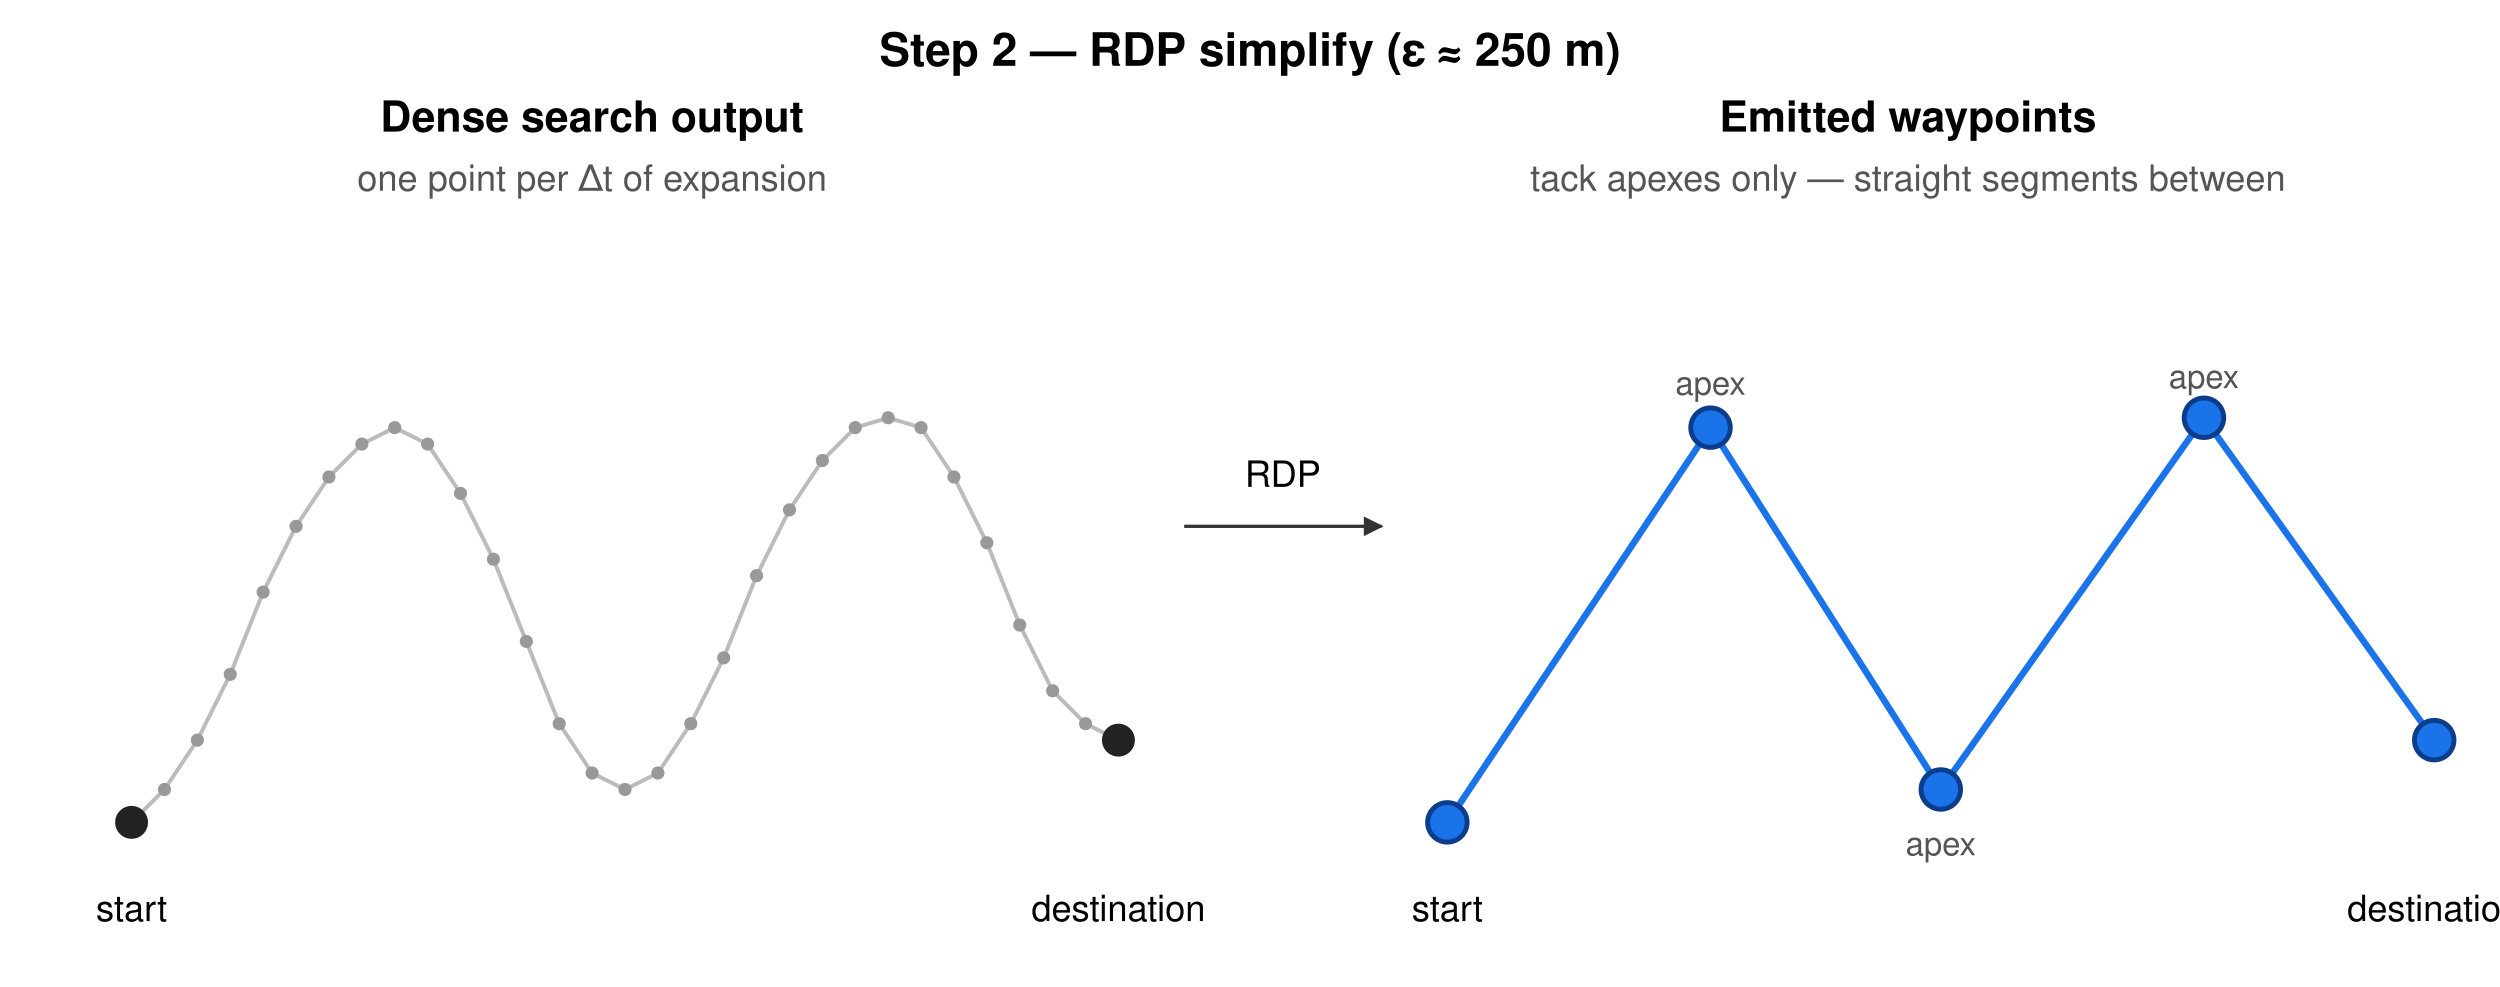
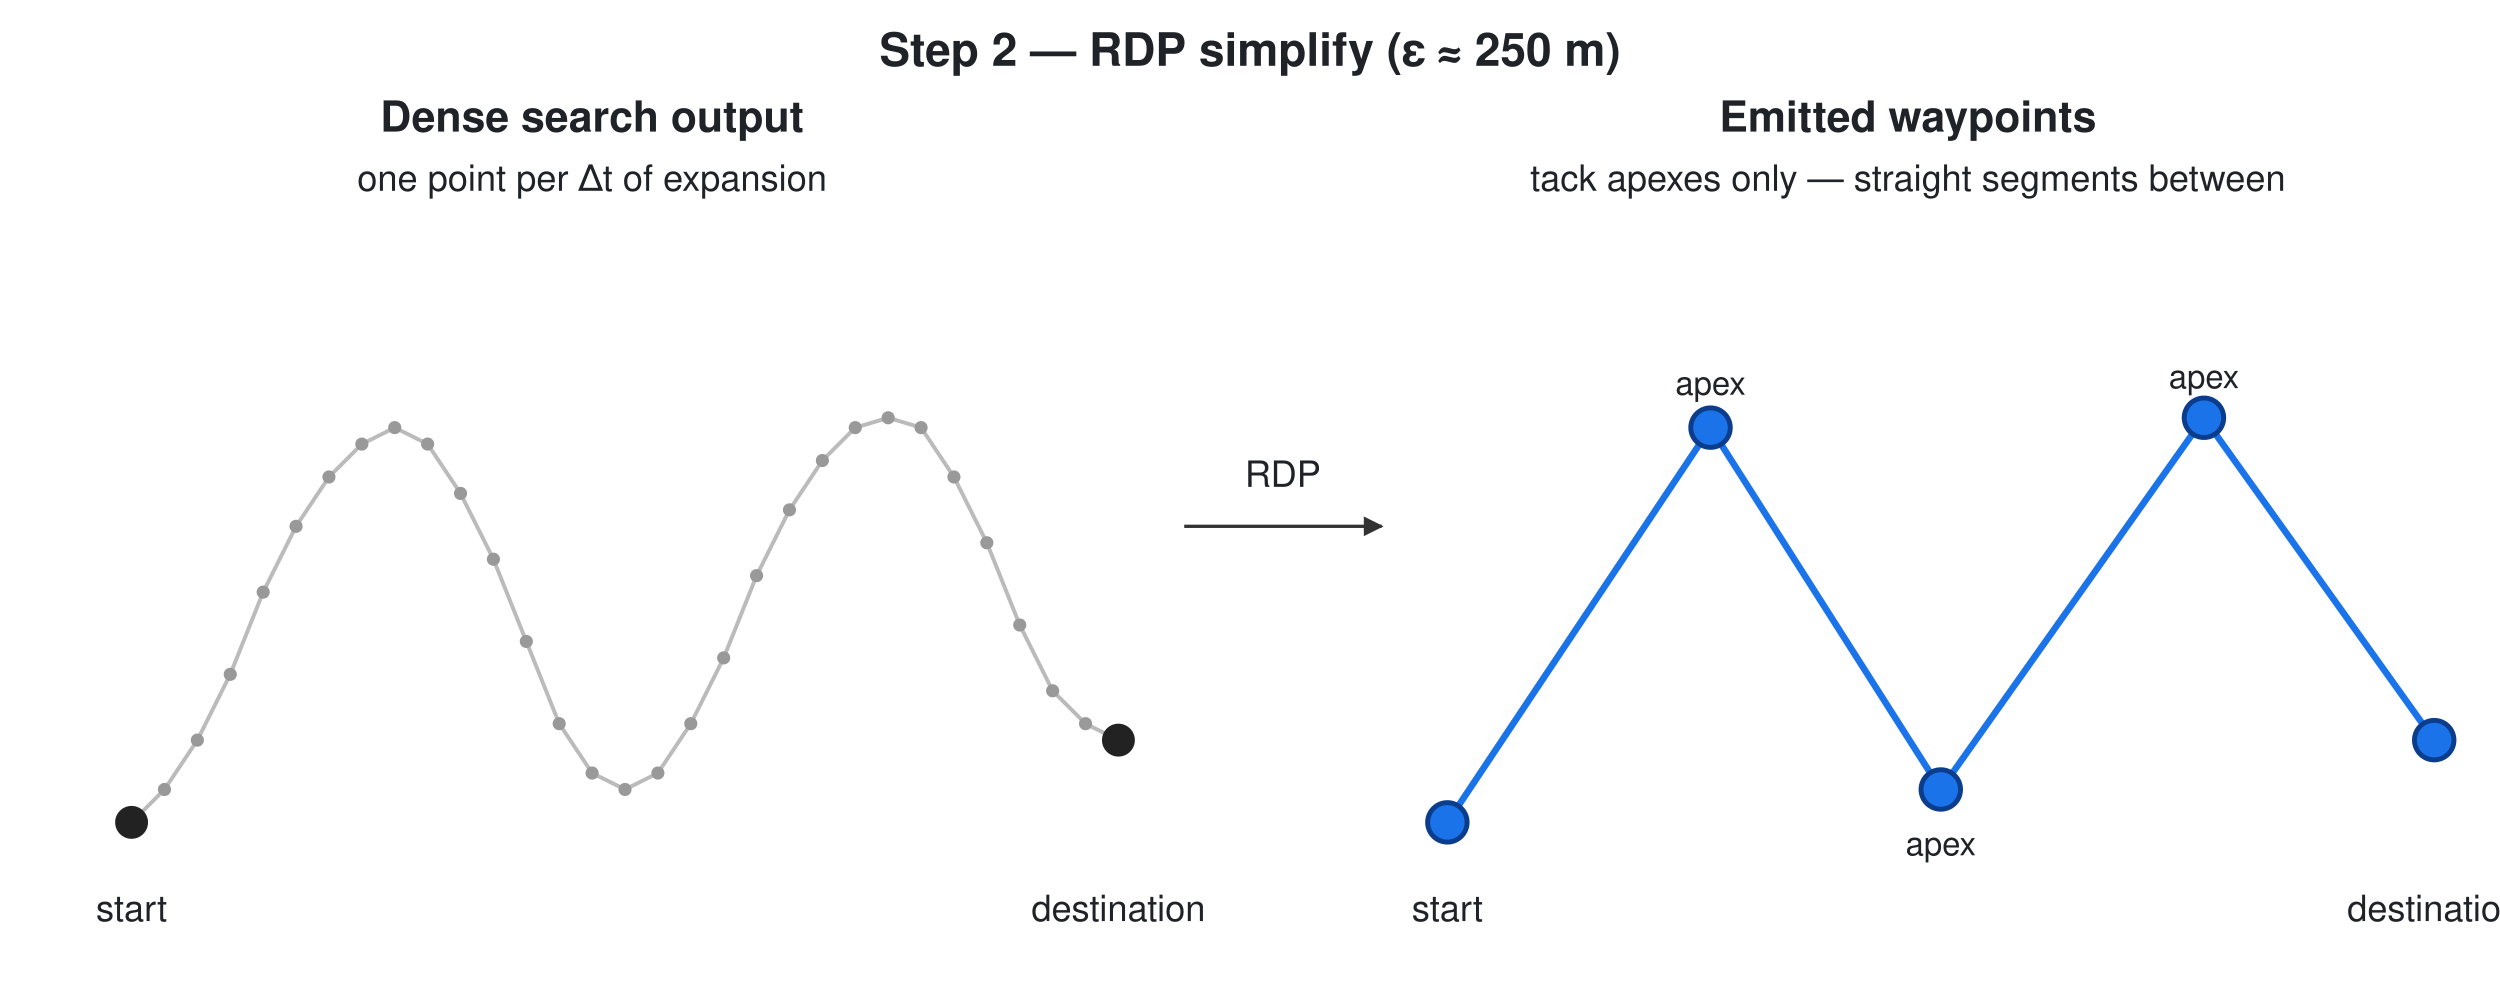
<svg xmlns="http://www.w3.org/2000/svg" viewBox="0 0 760 300" font-family="Helvetica, Arial, sans-serif" font-size="13">
+   <style>
+     text { fill: #1f2328; }
+     @media (prefers-color-scheme: dark) {
+       text { fill: #e6edf3; }
+       [fill="#fffbe6"] { fill: #3d2e0c; }
+       [fill="#e6f4ff"] { fill: #1a2937; }
+       [fill="#fff1e6"] { fill: #3d2716; }
+       [fill="#e8f5e9"] { fill: #1c2e1e; }
+       [stroke="#333"] { stroke: #e6edf3; }
+       [fill="#333"] { fill: #e6edf3; }
+       [fill="#222"] { fill: #e6edf3; }
+       [fill="#555"] { fill: #adbac7; }
+       [fill="#666"] { fill: #adbac7; }
+       [fill="#888"] { fill: #8d96a0; }
+       [stroke="#888"] { stroke: #8d96a0; }
+       [fill="#999"] { fill: #8d96a0; }
+       [fill="#bbb"] { fill: #6e7681; }
+       [stroke="#bbb"] { stroke: #6e7681; }
+       [stroke="#ddd"] { stroke: #484f58; }
+       [fill="#996600"] { fill: #ffaa44; }
+       [fill="#1a73e8"] { fill: #58a6ff; }
+       [stroke="#1a73e8"] { stroke: #58a6ff; }
+       [stroke="#0b3d8c"] { stroke: #79b8ff; }
+       [fill="#cc3333"] { fill: #f85149; }
+       [stroke="#cc3333"] { stroke: #f85149; }
+       [fill="#cc6600"] { fill: #ff944d; }
+       [stroke="#cc6600"] { stroke: #ff944d; }
+       [fill="#2e7d32"] { fill: #56d364; }
+       [stroke="#2e7d32"] { stroke: #56d364; }
+     }
+   </style>
  <defs>
    <marker id="arr" viewBox="0 0 10 10" refX="9" refY="5" markerWidth="6" markerHeight="6" orient="auto">
      <path d="M 0 0 L 10 5 L 0 10 z" fill="#333" />
    </marker>
  </defs>
  <text x="380" y="20" text-anchor="middle" font-weight="bold" font-size="14">Step 2 — RDP simplify (ε ≈ 250 m)</text>
  <g transform="translate(20,40)">
    <text x="160" y="0" text-anchor="middle" font-weight="bold">Dense search output</text>
    <text x="160" y="18" text-anchor="middle" font-size="11" fill="#555">one point per Δt of expansion</text>
    <polyline fill="none" stroke="#bbb" stroke-width="1.2" points="20,210 30,200 40,185 50,165 60,140 70,120 80,105 90,95 100,90               110,95 120,110 130,130 140,155 150,180 160,195 170,200               180,195 190,180 200,160 210,135 220,115 230,100 240,90 250,87               260,90 270,105 280,125 290,150 300,170 310,180 320,185" />
    <g fill="#999">
      <circle cx="20" cy="210" r="2" />
      <circle cx="30" cy="200" r="2" />
      <circle cx="40" cy="185" r="2" />
      <circle cx="50" cy="165" r="2" />
      <circle cx="60" cy="140" r="2" />
      <circle cx="70" cy="120" r="2" />
      <circle cx="80" cy="105" r="2" />
      <circle cx="90" cy="95" r="2" />
      <circle cx="100" cy="90" r="2" />
      <circle cx="110" cy="95" r="2" />
      <circle cx="120" cy="110" r="2" />
      <circle cx="130" cy="130" r="2" />
      <circle cx="140" cy="155" r="2" />
      <circle cx="150" cy="180" r="2" />
      <circle cx="160" cy="195" r="2" />
      <circle cx="170" cy="200" r="2" />
      <circle cx="180" cy="195" r="2" />
      <circle cx="190" cy="180" r="2" />
      <circle cx="200" cy="160" r="2" />
      <circle cx="210" cy="135" r="2" />
      <circle cx="220" cy="115" r="2" />
      <circle cx="230" cy="100" r="2" />
      <circle cx="240" cy="90" r="2" />
      <circle cx="250" cy="87" r="2" />
      <circle cx="260" cy="90" r="2" />
      <circle cx="270" cy="105" r="2" />
      <circle cx="280" cy="125" r="2" />
      <circle cx="290" cy="150" r="2" />
      <circle cx="300" cy="170" r="2" />
      <circle cx="310" cy="180" r="2" />
      <circle cx="320" cy="185" r="2" />
    </g>
    <circle cx="20" cy="210" r="5" fill="#222" />
    <text x="20" y="240" text-anchor="middle" font-size="11">start</text>
    <circle cx="320" cy="185" r="5" fill="#222" />
    <text x="320" y="240" text-anchor="middle" font-size="11">destination</text>
  </g>
  <line x1="360" y1="160" x2="420" y2="160" stroke="#333" marker-end="url(#arr)" />
  <text x="390" y="148" text-anchor="middle" font-size="11">RDP</text>
  <g transform="translate(420,40)">
    <text x="160" y="0" text-anchor="middle" font-weight="bold">Emitted waypoints</text>
    <text x="160" y="18" text-anchor="middle" font-size="11" fill="#555">tack apexes only — straight segments between</text>
    <polyline fill="none" stroke="#1a73e8" stroke-width="2" points="20,210 100,90 170,200 250,87 320,185" />
    <g fill="#1a73e8" stroke="#0b3d8c" stroke-width="1.5">
      <circle cx="20" cy="210" r="6" />
      <circle cx="100" cy="90" r="6" />
      <circle cx="170" cy="200" r="6" />
      <circle cx="250" cy="87" r="6" />
      <circle cx="320" cy="185" r="6" />
    </g>
    <text x="20" y="240" text-anchor="middle" font-size="11">start</text>
    <text x="320" y="240" text-anchor="middle" font-size="11">destination</text>
    <text x="100" y="80" text-anchor="middle" font-size="10" fill="#555">apex</text>
    <text x="170" y="220" text-anchor="middle" font-size="10" fill="#555">apex</text>
    <text x="250" y="78" text-anchor="middle" font-size="10" fill="#555">apex</text>
  </g>
</svg>
